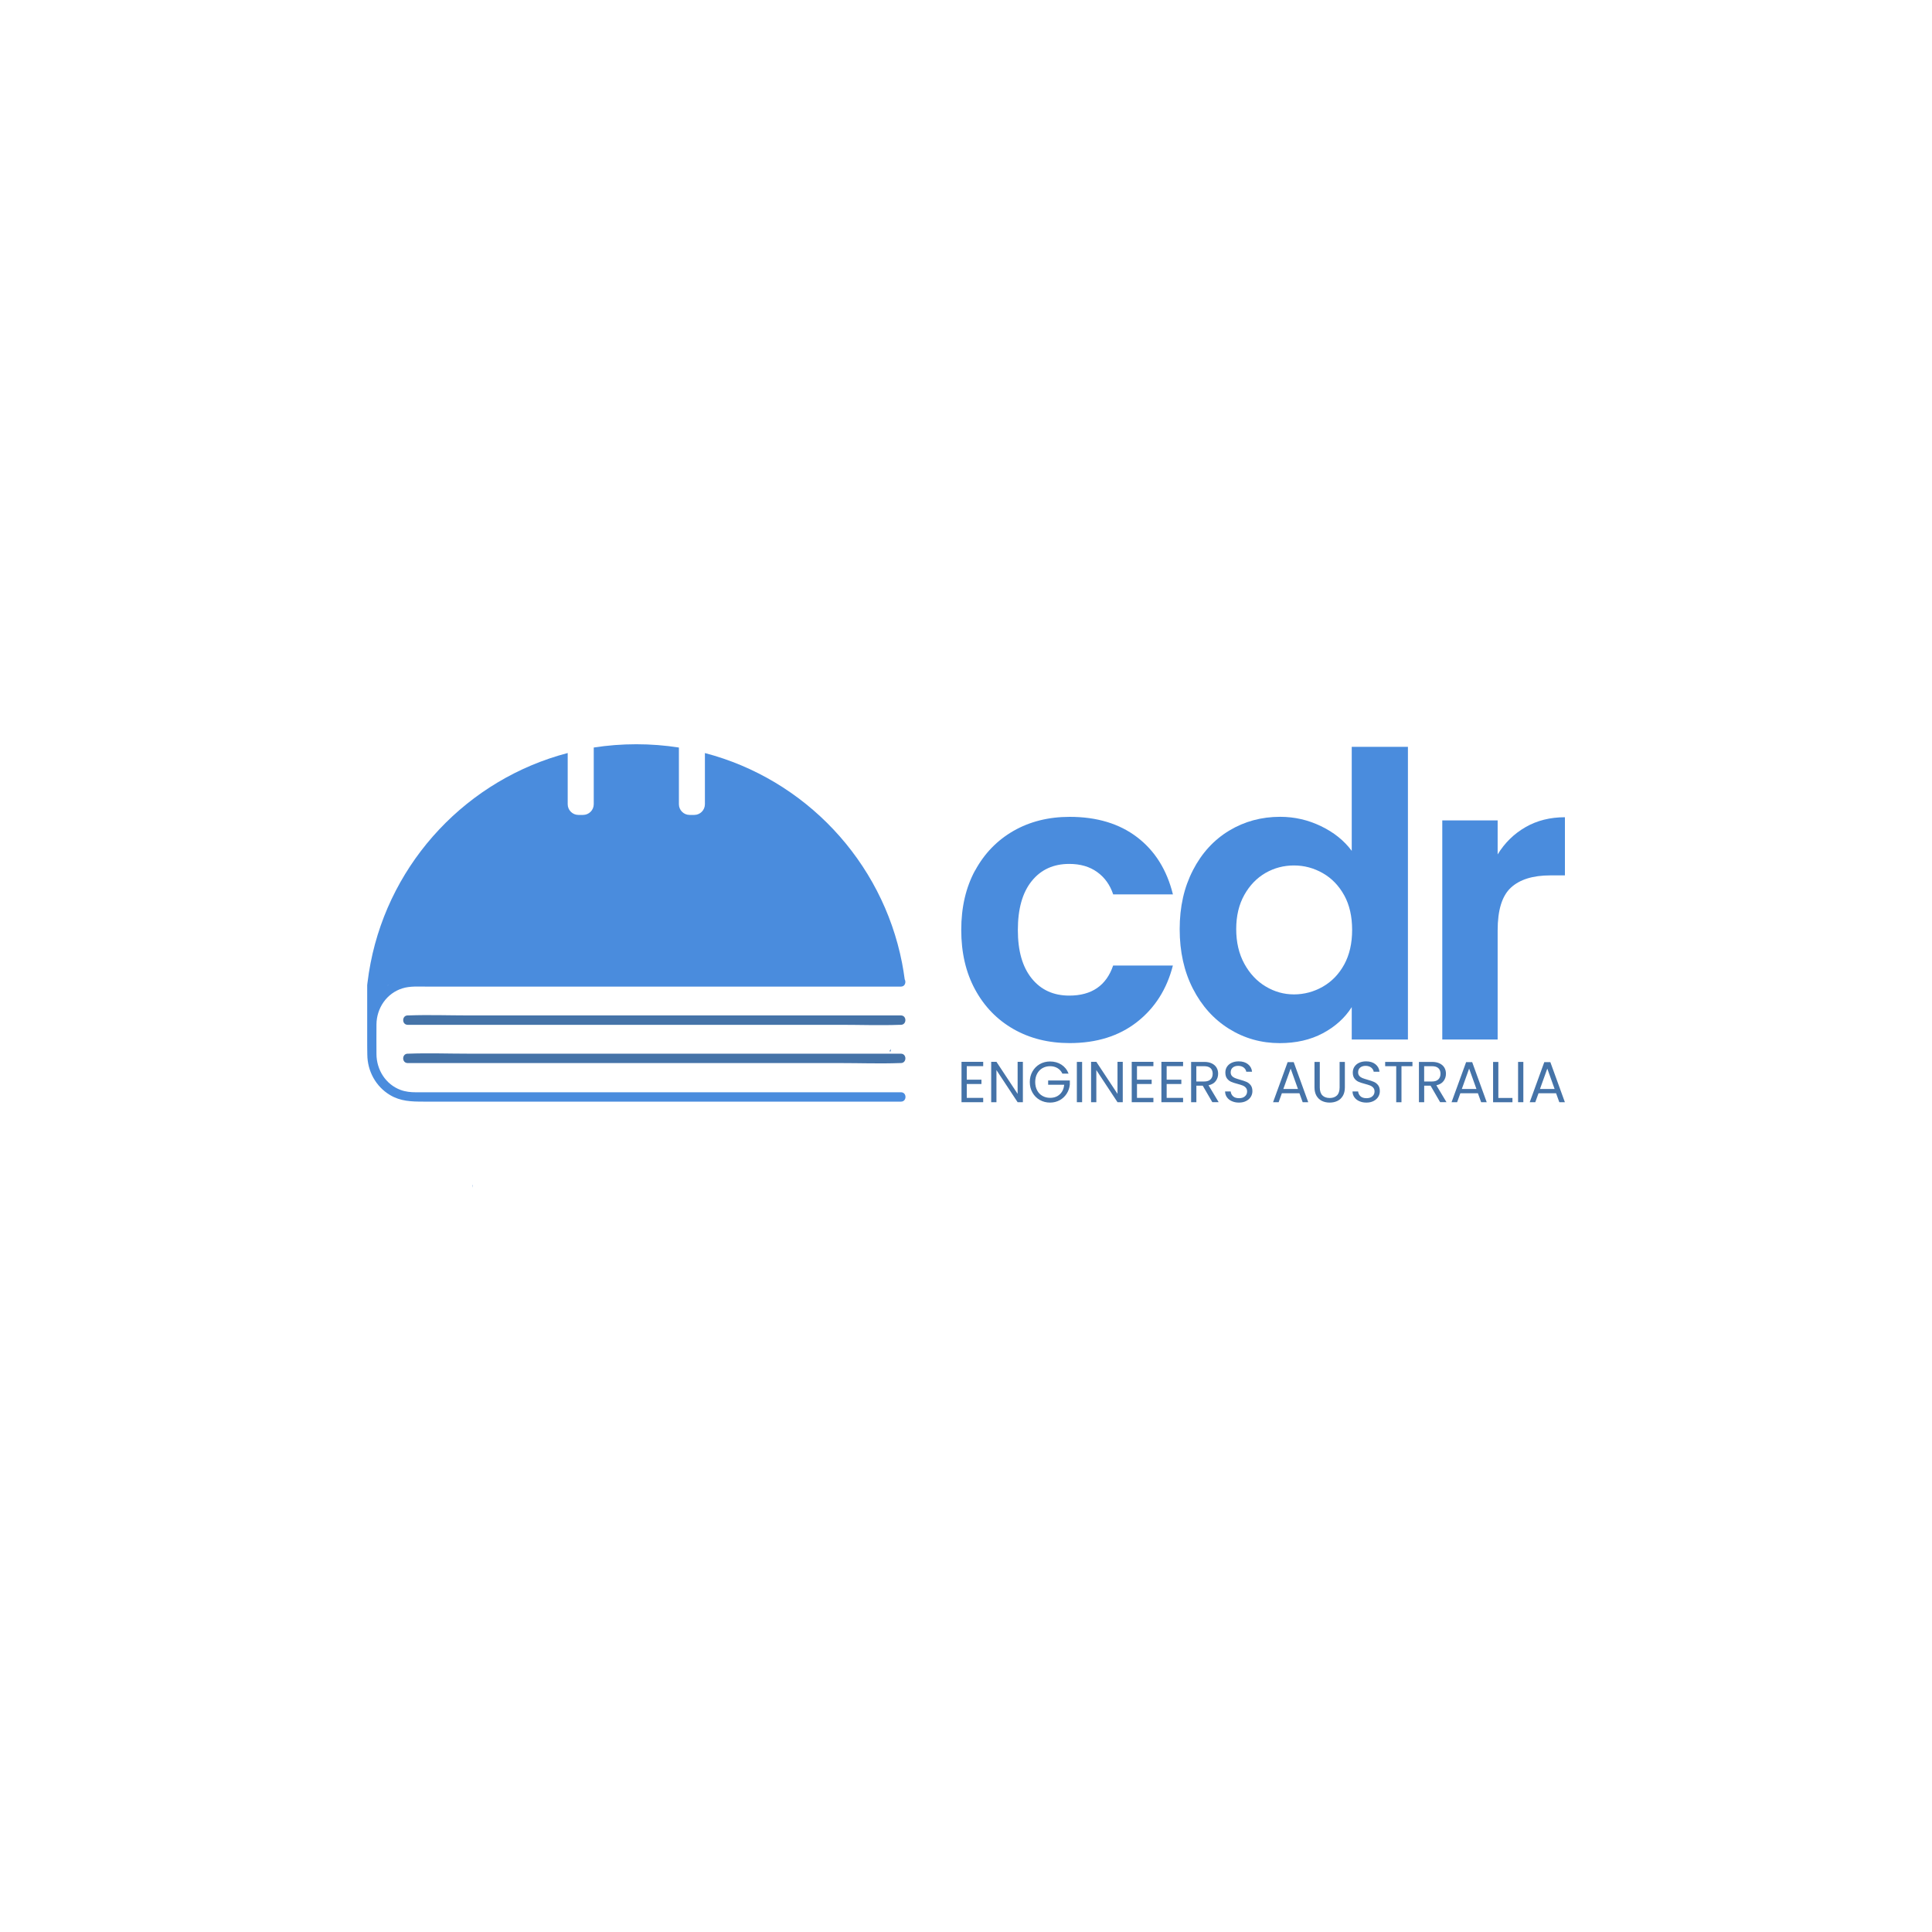
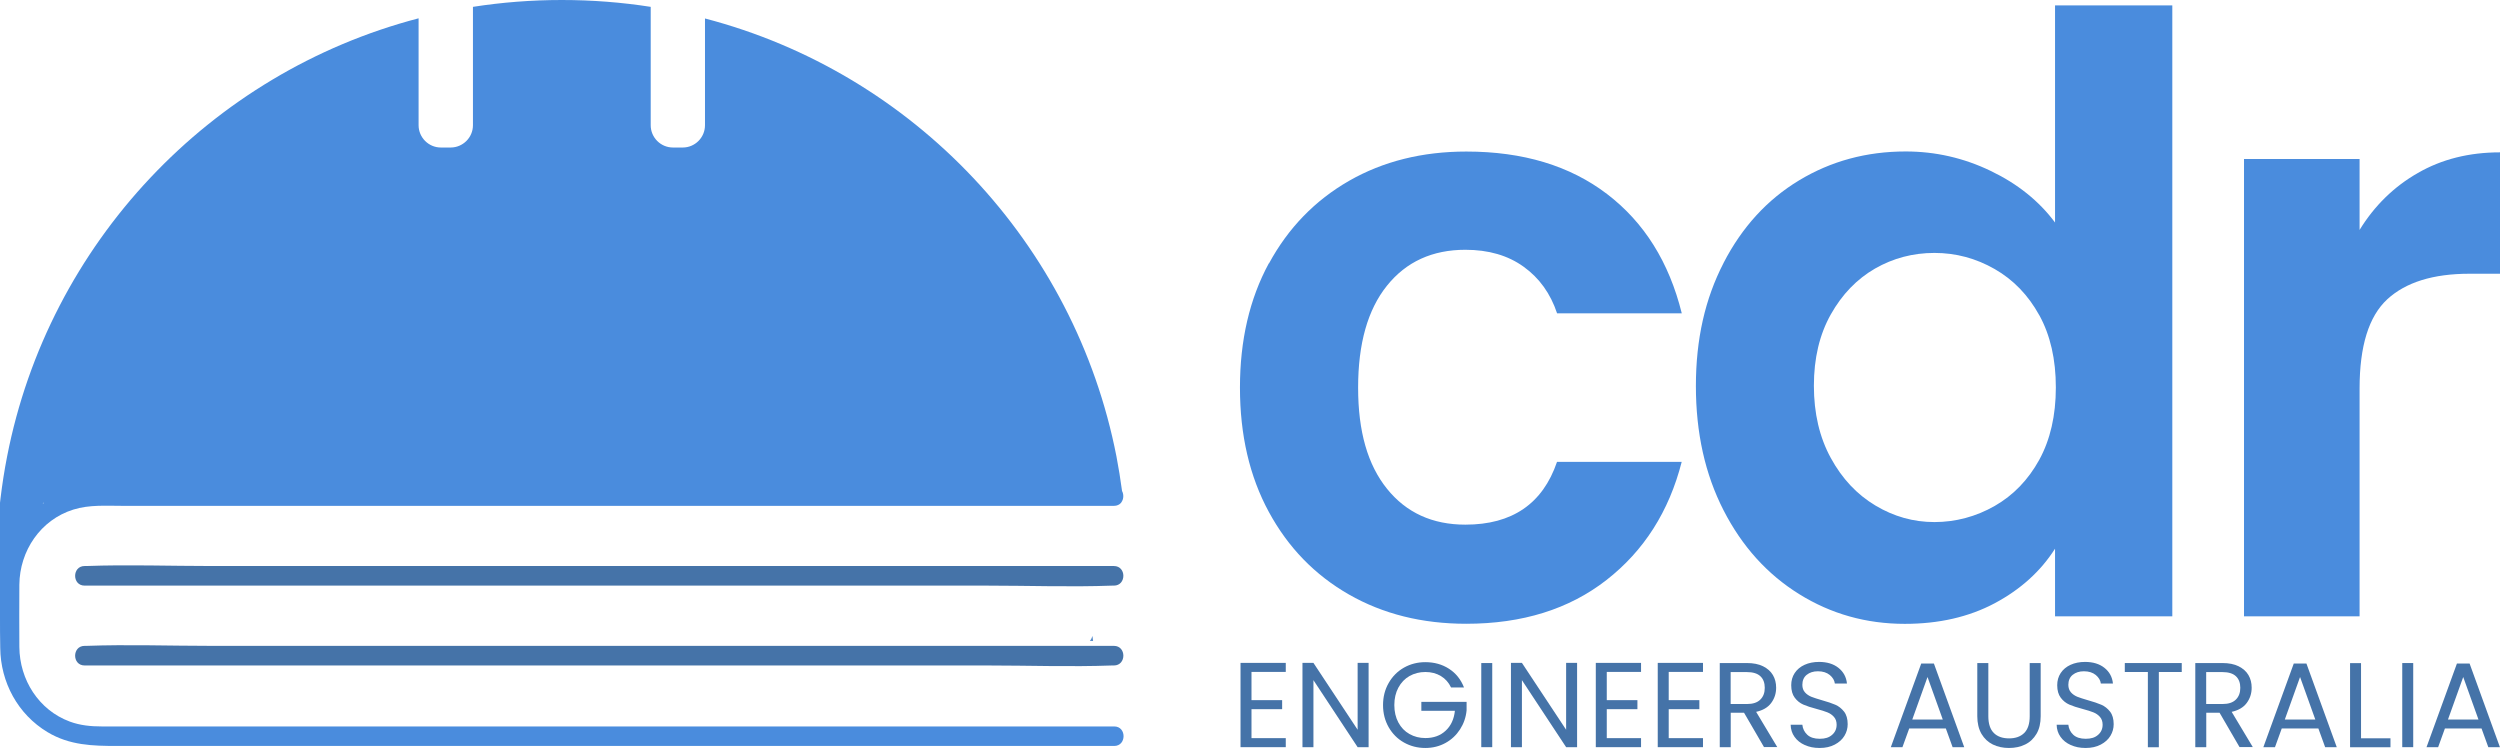
- <svg xmlns="http://www.w3.org/2000/svg" xmlns:xlink="http://www.w3.org/1999/xlink" id="Layer_1" data-name="Layer 1" viewBox="0 0 500 500">
+ <svg xmlns="http://www.w3.org/2000/svg" id="Layer_2" data-name="Layer 2" viewBox="0 0 309.97 92.74">
  <defs>
    <style>
      .cls-1 {
-         fill: url(#linear-gradient-2);
+         fill: #4a8cdd;
      }

      .cls-2 {
-         fill: #4a8cdd;
+         fill: #4573a8;
      }

      .cls-3 {
-         fill: #4573a8;
-       }
- 
-       .cls-4 {
        fill: url(#linear-gradient);
      }
    </style>
-     <linearGradient id="linear-gradient" x1="230.35" y1="272.08" x2="230.35" y2="271.46" gradientUnits="userSpaceOnUse">
+     <linearGradient id="linear-gradient" x1="135.33" y1="15.27" x2="135.33" y2="15.89" gradientTransform="translate(0 94.74) scale(1 -1)" gradientUnits="userSpaceOnUse">
      <stop offset="0" stop-color="#5389c8" />
      <stop offset=".62" stop-color="#5289c9" />
      <stop offset=".84" stop-color="#4f8ad0" />
      <stop offset=".99" stop-color="#4a8bdc" />
      <stop offset="1" stop-color="#4a8cdd" />
    </linearGradient>
-     <linearGradient id="linear-gradient-2" x1="122.3" y1="307.39" x2="122.3" y2="306.71" xlink:href="#linear-gradient" />
  </defs>
-   <path class="cls-4" d="M230.55,272.08h-.39c.15-.18,.25-.39,.32-.62,.03,.2,.05,.42,.08,.62Z" />
-   <g>
-     <path class="cls-2" d="M252.37,225.27c2.39-4.4,5.7-7.81,9.93-10.24,4.23-2.42,9.08-3.63,14.54-3.63,7.03,0,12.85,1.76,17.45,5.27,4.61,3.52,7.69,8.45,9.26,14.79h-15.46c-.82-2.46-2.2-4.38-4.15-5.78-1.94-1.4-4.35-2.1-7.22-2.1-4.09,0-7.34,1.48-9.72,4.45-2.39,2.97-3.58,7.18-3.58,12.64s1.19,9.57,3.58,12.54c2.39,2.97,5.63,4.45,9.72,4.45,5.8,0,9.59-2.59,11.36-7.78h15.46c-1.57,6.14-4.68,11.02-9.32,14.64-4.64,3.62-10.44,5.43-17.4,5.43-5.46,0-10.31-1.21-14.54-3.63-4.23-2.42-7.54-5.83-9.93-10.24-2.39-4.4-3.58-9.54-3.58-15.41s1.19-11,3.58-15.41Z" />
-     <path class="cls-2" d="M308.73,225.21c2.29-4.44,5.41-7.85,9.37-10.24,3.96-2.39,8.36-3.58,13.21-3.58,3.69,0,7.2,.8,10.54,2.41,3.34,1.6,6,3.74,7.98,6.4v-26.92h14.54v75.75h-14.54v-8.39c-1.78,2.8-4.27,5.05-7.47,6.76-3.21,1.71-6.93,2.56-11.16,2.56-4.78,0-9.15-1.23-13.1-3.69-3.96-2.46-7.08-5.92-9.37-10.39-2.29-4.47-3.43-9.6-3.43-15.41s1.14-10.82,3.43-15.25Zm39.15,6.5c-1.37-2.49-3.21-4.4-5.53-5.73-2.32-1.33-4.81-2-7.47-2s-5.12,.65-7.37,1.94c-2.25,1.3-4.08,3.19-5.48,5.68-1.4,2.49-2.1,5.44-2.1,8.85s.7,6.4,2.1,8.96c1.4,2.56,3.24,4.52,5.53,5.89,2.29,1.37,4.72,2.05,7.32,2.05s5.15-.67,7.47-2c2.32-1.33,4.16-3.24,5.53-5.73,1.36-2.49,2.05-5.48,2.05-8.96s-.68-6.47-2.05-8.96Z" />
-     <path class="cls-2" d="M394.81,214.06c2.97-1.71,6.36-2.56,10.19-2.56v15.05h-3.79c-4.5,0-7.9,1.06-10.19,3.17-2.29,2.12-3.43,5.8-3.43,11.06v28.25h-14.33v-56.71h14.33v8.8c1.84-3,4.25-5.36,7.22-7.06Z" />
+   <g id="Layer_1-2" data-name="Layer 1">
+     <g>
+       <path class="cls-3" d="M135.52,79.47h-.39c.15-.18,.25-.39,.32-.62,.03,.2,.05,.42,.08,.62h-.01Z" />
+       <g>
+         <path class="cls-1" d="M157.34,32.66c2.39-4.4,5.7-7.81,9.93-10.24,4.23-2.42,9.08-3.63,14.54-3.63,7.03,0,12.85,1.76,17.45,5.27,4.61,3.52,7.69,8.45,9.26,14.79h-15.46c-.82-2.46-2.2-4.38-4.15-5.78-1.94-1.4-4.35-2.1-7.22-2.1-4.09,0-7.34,1.48-9.72,4.45-2.39,2.97-3.58,7.18-3.58,12.64s1.19,9.57,3.58,12.54c2.39,2.97,5.63,4.45,9.72,4.45,5.8,0,9.59-2.59,11.36-7.78h15.46c-1.57,6.14-4.68,11.02-9.32,14.64-4.64,3.62-10.44,5.43-17.4,5.43-5.46,0-10.31-1.21-14.54-3.63s-7.54-5.83-9.93-10.24c-2.39-4.4-3.58-9.54-3.58-15.41s1.19-11,3.58-15.41h.02Z" />
+         <path class="cls-1" d="M213.7,32.6c2.29-4.44,5.41-7.85,9.37-10.24s8.36-3.58,13.21-3.58c3.69,0,7.2,.8,10.54,2.41,3.34,1.6,6,3.74,7.98,6.4V.67h14.54V76.42h-14.54v-8.39c-1.78,2.8-4.27,5.05-7.47,6.76-3.21,1.71-6.93,2.56-11.16,2.56-4.78,0-9.15-1.23-13.1-3.69-3.96-2.46-7.08-5.92-9.37-10.39-2.29-4.47-3.43-9.6-3.43-15.41s1.14-10.82,3.43-15.25h0Zm39.15,6.49c-1.37-2.49-3.21-4.4-5.53-5.73s-4.81-2-7.47-2-5.12,.65-7.37,1.94c-2.25,1.3-4.08,3.19-5.48,5.68-1.4,2.49-2.1,5.44-2.1,8.85s.7,6.4,2.1,8.96c1.4,2.56,3.24,4.52,5.53,5.89s4.72,2.05,7.32,2.05,5.15-.67,7.47-2c2.32-1.33,4.16-3.24,5.53-5.73,1.36-2.49,2.05-5.48,2.05-8.96s-.68-6.47-2.05-8.96h0Z" />
+         <path class="cls-1" d="M299.78,21.45c2.97-1.71,6.36-2.56,10.19-2.56v15.05h-3.79c-4.5,0-7.9,1.06-10.19,3.17-2.29,2.12-3.43,5.8-3.43,11.06v28.25h-14.33V19.71h14.33v8.8c1.84-3,4.25-5.36,7.22-7.06h0Z" />
+       </g>
+       <g>
+         <path class="cls-2" d="M155.17,83.32v3.49h3.8v1.12h-3.8v3.59h4.25v1.12h-5.61v-10.45h5.61v1.12h-4.25Z" />
+         <path class="cls-2" d="M169.69,92.64h-1.36l-5.48-8.31v8.31h-1.36v-10.45h1.36l5.48,8.29v-8.29h1.36v10.45Z" />
+         <path class="cls-2" d="M179.91,85.23c-.29-.61-.71-1.08-1.26-1.41-.55-.33-1.19-.5-1.92-.5s-1.38,.17-1.97,.5c-.58,.33-1.04,.81-1.38,1.44-.33,.62-.5,1.34-.5,2.16s.17,1.54,.5,2.16,.79,1.1,1.38,1.43c.58,.33,1.24,.5,1.97,.5,1.02,0,1.86-.3,2.51-.91,.66-.61,1.04-1.43,1.15-2.47h-4.16v-1.11h5.61v1.05c-.08,.86-.35,1.64-.81,2.36-.46,.71-1.06,1.28-1.81,1.69s-1.58,.62-2.5,.62c-.97,0-1.85-.23-2.65-.68-.8-.45-1.43-1.09-1.89-1.89-.46-.81-.7-1.72-.7-2.74s.23-1.93,.7-2.75c.46-.81,1.1-1.45,1.89-1.9,.8-.45,1.68-.68,2.65-.68,1.11,0,2.09,.27,2.94,.82,.85,.55,1.47,1.32,1.86,2.32h-1.61Z" />
+         <path class="cls-2" d="M185.02,82.21v10.43h-1.36v-10.43h1.36Z" />
+         <path class="cls-2" d="M195.54,92.64h-1.36l-5.48-8.31v8.31h-1.36v-10.45h1.36l5.48,8.29v-8.29h1.36v10.45Z" />
+         <path class="cls-2" d="M199.22,83.32v3.49h3.8v1.12h-3.8v3.59h4.25v1.12h-5.61v-10.45h5.61v1.12h-4.25Z" />
+         <path class="cls-2" d="M206.9,83.32v3.49h3.8v1.12h-3.8v3.59h4.25v1.12h-5.61v-10.45h5.61v1.12h-4.25Z" />
+         <path class="cls-2" d="M218.72,92.64l-2.48-4.27h-1.65v4.27h-1.36v-10.43h3.37c.79,0,1.45,.13,2,.4,.54,.27,.95,.63,1.22,1.09s.4,.98,.4,1.57c0,.72-.21,1.35-.62,1.9s-1.04,.91-1.86,1.09l2.62,4.37h-1.64Zm-4.13-5.35h2.01c.74,0,1.29-.18,1.66-.55,.37-.36,.55-.85,.55-1.46s-.18-1.1-.55-1.44c-.36-.34-.92-.51-1.67-.51h-2.01v3.95h.01Z" />
+         <path class="cls-2" d="M223.78,92.38c-.54-.24-.97-.58-1.28-1.02-.31-.43-.47-.94-.48-1.5h1.45c.05,.49,.25,.9,.61,1.24,.35,.33,.87,.5,1.55,.5s1.16-.16,1.53-.49c.37-.32,.56-.74,.56-1.25,0-.4-.11-.72-.33-.97s-.49-.44-.82-.57c-.33-.13-.77-.27-1.33-.42-.69-.18-1.24-.36-1.65-.54-.41-.18-.77-.46-1.06-.85-.29-.38-.44-.9-.44-1.55,0-.57,.14-1.07,.43-1.51,.29-.44,.7-.78,1.22-1.02s1.13-.36,1.8-.36c.98,0,1.78,.24,2.4,.73,.62,.49,.98,1.14,1.06,1.95h-1.5c-.05-.4-.26-.75-.63-1.06-.37-.3-.86-.46-1.47-.46-.57,0-1.03,.15-1.39,.44-.36,.29-.54,.71-.54,1.24,0,.38,.11,.69,.32,.93,.21,.24,.48,.42,.79,.55,.31,.12,.76,.27,1.32,.43,.69,.19,1.24,.38,1.66,.56s.78,.47,1.08,.85,.45,.91,.45,1.56c0,.51-.13,.99-.4,1.44s-.67,.81-1.2,1.09-1.15,.42-1.87,.42-1.3-.12-1.85-.37h.01Z" />
+         <path class="cls-2" d="M241.27,90.32h-4.55l-.84,2.32h-1.44l3.77-10.37h1.57l3.76,10.37h-1.44l-.84-2.32h0Zm-.39-1.11l-1.89-5.27-1.89,5.27h3.78Z" />
+         <path class="cls-2" d="M246.53,82.21v6.6c0,.93,.23,1.62,.68,2.07,.45,.45,1.09,.67,1.89,.67s1.42-.22,1.88-.67c.45-.45,.68-1.14,.68-2.07v-6.6h1.36v6.59c0,.87-.17,1.6-.52,2.19-.35,.59-.82,1.04-1.41,1.32-.59,.29-1.26,.43-2,.43s-1.4-.14-2-.43c-.59-.29-1.06-.73-1.41-1.32-.34-.59-.52-1.32-.52-2.19v-6.59h1.37Z" />
+         <path class="cls-2" d="M256.76,92.38c-.54-.24-.97-.58-1.28-1.02-.31-.43-.47-.94-.48-1.5h1.45c.05,.49,.25,.9,.61,1.24,.35,.33,.87,.5,1.55,.5s1.16-.16,1.53-.49c.37-.32,.56-.74,.56-1.25,0-.4-.11-.72-.33-.97s-.49-.44-.82-.57c-.33-.13-.77-.27-1.33-.42-.69-.18-1.24-.36-1.65-.54-.41-.18-.77-.46-1.06-.85-.29-.38-.44-.9-.44-1.55,0-.57,.14-1.07,.43-1.51,.29-.44,.7-.78,1.22-1.02s1.13-.36,1.8-.36c.98,0,1.78,.24,2.4,.73,.62,.49,.98,1.14,1.06,1.95h-1.5c-.05-.4-.26-.75-.63-1.06-.37-.3-.86-.46-1.47-.46-.57,0-1.03,.15-1.39,.44-.36,.29-.54,.71-.54,1.24,0,.38,.11,.69,.32,.93,.21,.24,.48,.42,.79,.55,.31,.12,.76,.27,1.32,.43,.69,.19,1.24,.38,1.66,.56s.78,.47,1.08,.85,.45,.91,.45,1.56c0,.51-.13,.99-.4,1.44s-.67,.81-1.2,1.09-1.15,.42-1.87,.42-1.3-.12-1.85-.37h.01Z" />
+         <path class="cls-2" d="M270.51,82.21v1.11h-2.84v9.33h-1.36v-9.33h-2.86v-1.11h7.06Z" />
+         <path class="cls-2" d="M277.68,92.64l-2.48-4.27h-1.65v4.27h-1.36v-10.43h3.37c.79,0,1.45,.13,2,.4,.54,.27,.95,.63,1.22,1.09s.4,.98,.4,1.57c0,.72-.21,1.35-.62,1.9s-1.04,.91-1.86,1.09l2.62,4.37h-1.64Zm-4.13-5.35h2.01c.74,0,1.29-.18,1.66-.55,.37-.36,.55-.85,.55-1.46s-.18-1.1-.55-1.44c-.36-.34-.92-.51-1.67-.51h-2.01v3.95h.01Z" />
+         <path class="cls-2" d="M287.46,90.32h-4.55l-.84,2.32h-1.44l3.77-10.37h1.57l3.76,10.37h-1.44l-.84-2.32h0Zm-.39-1.11l-1.89-5.27-1.89,5.27h3.78Z" />
+         <path class="cls-2" d="M292.74,91.54h3.65v1.11h-5.01v-10.43h1.36v9.33h0Z" />
+         <path class="cls-2" d="M299.21,82.21v10.43h-1.36v-10.43h1.36Z" />
+         <path class="cls-2" d="M307.69,90.32h-4.55l-.84,2.32h-1.44l3.77-10.37h1.57l3.76,10.37h-1.44l-.84-2.32h0Zm-.39-1.11l-1.89-5.27-1.89,5.27h3.78Z" />
+       </g>
+       <path class="cls-1" d="M138.12,90.07H12.61c-1.35,0-2.68-.13-3.95-.6-3.87-1.43-6.23-5.2-6.26-9.25,0-2.57-.03-5.15,0-7.73,.04-4.19,2.62-8.04,6.7-9.31,1.96-.62,4.1-.46,6.13-.46h122.89c.38,0,.68-.15,.87-.37,.11-.14,.19-.31,.24-.47,.09-.34,.05-.71-.11-1.01,0,0,0,0,0,0-.19-1.43-.42-2.84-.69-4.26-5.15-26.43-25.17-47.57-51.02-54.32V15.53c0,1.52-1.24,2.76-2.75,2.76h-1.22c-1.53,0-2.76-1.25-2.76-2.76V.85c-3.59-.56-7.27-.85-11.02-.85s-7.43,.29-11.02,.85V15.53c0,1.52-1.25,2.76-2.76,2.76h-1.22c-1.52,0-2.76-1.25-2.76-2.76V2.27C26.05,9.03,6.03,30.17,.88,56.6c-.34,1.73-.61,3.48-.82,5.22-.03,.18-.04,.34-.06,.52v14.04c0,1.31,0,2.64,.03,3.95,.04,4.26,2.18,8.24,5.87,10.45,2.73,1.64,5.61,1.71,8.61,1.71h123.64c1.54,0,1.55-2.42,0-2.42h-.03ZM5.37,62.35h.1c-.05,.03-.11,.06-.17,.09l.06-.09h.01Z" />
+       <g>
+         <path class="cls-2" d="M138.11,70.18H26.23c-5.16,0-10.36-.19-15.52,0h-.22c-1.56,0-1.57,2.43,0,2.43H122.37c5.16,0,10.36,.19,15.52,0h.22c1.56,0,1.57-2.43,0-2.43h0Z" />
+         <path class="cls-2" d="M138.11,80.08H26.23c-5.16,0-10.36-.19-15.52,0h-.22c-1.56,0-1.57,2.43,0,2.43H122.37c5.16,0,10.36,.19,15.52,0h.22c1.56,0,1.57-2.43,0-2.43h0Z" />
+       </g>
+     </g>
  </g>
-   <g>
-     <path class="cls-3" d="M250.2,275.93v3.49h3.8v1.12h-3.8v3.59h4.25v1.12h-5.61v-10.45h5.61v1.12h-4.25Z" />
-     <path class="cls-3" d="M264.72,285.25h-1.36l-5.48-8.31v8.31h-1.36v-10.45h1.36l5.48,8.29v-8.29h1.36v10.45Z" />
-     <path class="cls-3" d="M274.94,277.84c-.29-.61-.71-1.08-1.26-1.41-.55-.33-1.19-.5-1.92-.5s-1.38,.17-1.97,.5c-.58,.33-1.04,.81-1.38,1.44-.33,.62-.5,1.34-.5,2.16s.17,1.54,.5,2.16c.33,.62,.79,1.1,1.38,1.43,.58,.33,1.24,.5,1.97,.5,1.02,0,1.86-.3,2.51-.91,.66-.61,1.04-1.43,1.15-2.47h-4.16v-1.11h5.61v1.05c-.08,.86-.35,1.64-.81,2.36-.46,.71-1.06,1.28-1.81,1.69-.75,.41-1.58,.62-2.5,.62-.97,0-1.85-.23-2.65-.68-.8-.45-1.43-1.09-1.89-1.89-.46-.81-.7-1.72-.7-2.74s.23-1.93,.7-2.75c.46-.81,1.1-1.45,1.89-1.9,.8-.45,1.68-.68,2.65-.68,1.11,0,2.09,.27,2.94,.82,.85,.55,1.47,1.32,1.86,2.32h-1.63Z" />
-     <path class="cls-3" d="M280.05,274.82v10.43h-1.36v-10.43h1.36Z" />
-     <path class="cls-3" d="M290.57,285.25h-1.36l-5.48-8.31v8.31h-1.36v-10.45h1.36l5.48,8.29v-8.29h1.36v10.45Z" />
-     <path class="cls-3" d="M294.25,275.93v3.49h3.8v1.12h-3.8v3.59h4.25v1.12h-5.61v-10.45h5.61v1.12h-4.25Z" />
-     <path class="cls-3" d="M301.93,275.93v3.49h3.8v1.12h-3.8v3.59h4.25v1.12h-5.61v-10.45h5.61v1.12h-4.25Z" />
-     <path class="cls-3" d="M313.75,285.25l-2.48-4.27h-1.65v4.27h-1.36v-10.43h3.37c.79,0,1.45,.13,2,.4,.54,.27,.95,.63,1.22,1.09,.27,.46,.4,.98,.4,1.57,0,.72-.21,1.35-.62,1.9-.41,.55-1.04,.91-1.86,1.09l2.62,4.37h-1.63Zm-4.13-5.36h2.01c.74,0,1.29-.18,1.66-.55,.37-.36,.55-.85,.55-1.46s-.18-1.1-.55-1.44c-.36-.34-.92-.51-1.67-.51h-2.01v3.95Z" />
-     <path class="cls-3" d="M318.81,284.99c-.54-.24-.97-.58-1.28-1.02-.31-.43-.47-.94-.48-1.5h1.45c.05,.49,.25,.9,.61,1.24,.35,.33,.87,.5,1.55,.5s1.16-.16,1.53-.49c.37-.32,.56-.74,.56-1.25,0-.4-.11-.72-.33-.97-.22-.25-.49-.44-.82-.57-.33-.13-.77-.27-1.33-.42-.69-.18-1.24-.36-1.65-.54-.41-.18-.77-.46-1.06-.85-.29-.38-.44-.9-.44-1.55,0-.57,.14-1.07,.43-1.51,.29-.44,.7-.78,1.22-1.02,.52-.24,1.13-.36,1.8-.36,.98,0,1.78,.24,2.4,.73,.62,.49,.98,1.14,1.06,1.95h-1.5c-.05-.4-.26-.75-.63-1.06-.37-.3-.86-.46-1.47-.46-.57,0-1.03,.15-1.39,.44-.36,.29-.54,.71-.54,1.24,0,.38,.11,.69,.32,.93,.21,.24,.48,.42,.79,.55,.31,.12,.76,.27,1.32,.43,.69,.19,1.24,.38,1.66,.56,.42,.18,.78,.47,1.08,.85,.3,.38,.45,.91,.45,1.56,0,.51-.13,.99-.4,1.44-.27,.45-.67,.81-1.2,1.09-.53,.28-1.15,.42-1.87,.42s-1.3-.12-1.85-.37Z" />
-     <path class="cls-3" d="M336.3,282.93h-4.55l-.84,2.32h-1.44l3.77-10.37h1.57l3.76,10.37h-1.44l-.84-2.32Zm-.39-1.11l-1.89-5.27-1.89,5.27h3.77Z" />
-     <path class="cls-3" d="M341.56,274.82v6.6c0,.93,.23,1.62,.68,2.07,.45,.45,1.09,.67,1.89,.67s1.42-.22,1.88-.67c.45-.45,.68-1.14,.68-2.07v-6.6h1.36v6.59c0,.87-.17,1.6-.52,2.19-.35,.59-.82,1.04-1.41,1.32-.59,.29-1.26,.43-2,.43s-1.4-.14-2-.43c-.59-.29-1.06-.73-1.41-1.32-.34-.59-.52-1.32-.52-2.19v-6.59h1.36Z" />
-     <path class="cls-3" d="M351.79,284.99c-.54-.24-.97-.58-1.28-1.02-.31-.43-.47-.94-.48-1.5h1.45c.05,.49,.25,.9,.61,1.24,.35,.33,.87,.5,1.55,.5s1.16-.16,1.53-.49c.37-.32,.56-.74,.56-1.25,0-.4-.11-.72-.33-.97-.22-.25-.49-.44-.82-.57-.33-.13-.77-.27-1.33-.42-.69-.18-1.24-.36-1.65-.54-.41-.18-.77-.46-1.06-.85-.29-.38-.44-.9-.44-1.55,0-.57,.14-1.07,.43-1.51,.29-.44,.7-.78,1.22-1.02,.52-.24,1.13-.36,1.8-.36,.98,0,1.78,.24,2.4,.73,.62,.49,.98,1.14,1.06,1.95h-1.5c-.05-.4-.26-.75-.63-1.06-.37-.3-.86-.46-1.47-.46-.57,0-1.03,.15-1.39,.44-.36,.29-.54,.71-.54,1.24,0,.38,.11,.69,.32,.93,.21,.24,.48,.42,.79,.55,.31,.12,.76,.27,1.32,.43,.69,.19,1.24,.38,1.66,.56,.42,.18,.78,.47,1.08,.85,.3,.38,.45,.91,.45,1.56,0,.51-.13,.99-.4,1.44-.27,.45-.67,.81-1.2,1.09-.53,.28-1.15,.42-1.87,.42s-1.3-.12-1.85-.37Z" />
-     <path class="cls-3" d="M365.54,274.82v1.11h-2.84v9.33h-1.36v-9.33h-2.86v-1.11h7.07Z" />
-     <path class="cls-3" d="M372.71,285.25l-2.48-4.27h-1.65v4.27h-1.36v-10.43h3.37c.79,0,1.45,.13,2,.4,.54,.27,.95,.63,1.22,1.09,.27,.46,.4,.98,.4,1.57,0,.72-.21,1.35-.62,1.9-.41,.55-1.04,.91-1.86,1.09l2.62,4.37h-1.63Zm-4.13-5.36h2.01c.74,0,1.29-.18,1.66-.55,.37-.36,.55-.85,.55-1.46s-.18-1.1-.55-1.44c-.36-.34-.92-.51-1.67-.51h-2.01v3.95Z" />
-     <path class="cls-3" d="M382.49,282.93h-4.55l-.84,2.32h-1.44l3.77-10.37h1.57l3.76,10.37h-1.44l-.84-2.32Zm-.39-1.11l-1.89-5.27-1.89,5.27h3.77Z" />
-     <path class="cls-3" d="M387.77,284.15h3.65v1.11h-5.01v-10.43h1.36v9.33Z" />
-     <path class="cls-3" d="M394.24,274.82v10.43h-1.36v-10.43h1.36Z" />
-     <path class="cls-3" d="M402.72,282.93h-4.55l-.84,2.32h-1.44l3.77-10.37h1.57l3.76,10.37h-1.44l-.84-2.32Zm-.39-1.11l-1.89-5.27-1.89,5.27h3.77Z" />
-   </g>
-   <path class="cls-2" d="M233.15,282.68H107.64c-1.35,0-2.68-.13-3.95-.6-3.87-1.43-6.23-5.2-6.26-9.25,0-2.57-.03-5.15,0-7.73,.04-4.19,2.62-8.04,6.7-9.31,1.96-.62,4.1-.46,6.13-.46h122.89c.38,0,.68-.15,.87-.37,.11-.14,.19-.31,.24-.47,.09-.34,.05-.71-.11-1.01,0-.01-.01-.01-.01-.01-.19-1.43-.42-2.84-.69-4.26-5.15-26.43-25.17-47.57-51.02-54.32v13.25c0,1.52-1.24,2.76-2.75,2.76h-1.22c-1.53,0-2.76-1.25-2.76-2.76v-14.68c-3.59-.56-7.27-.85-11.02-.85s-7.43,.29-11.02,.85v14.68c0,1.52-1.25,2.76-2.76,2.76h-1.22c-1.52,0-2.76-1.25-2.76-2.76v-13.26c-25.84,6.76-45.86,27.9-51.01,54.33-.34,1.73-.61,3.48-.82,5.22-.03,.18-.04,.34-.06,.52v14.04c0,1.31,0,2.64,.03,3.95,.04,4.26,2.18,8.24,5.87,10.45,2.73,1.64,5.61,1.71,8.61,1.71h123.64c1.54,0,1.55-2.42,0-2.42Zm-132.75-27.72h.1c-.05,.03-.11,.06-.17,.09l.06-.09Z" />
-   <g>
-     <path class="cls-3" d="M233.14,262.79c-4.24,0-8.48,0-12.72,0-10.18,0-20.36,0-30.54,0-12.27,0-24.53,0-36.8,0-10.61,0-21.21,0-31.82,0-5.16,0-10.36-.19-15.52,0-.07,0-.14,0-.22,0-1.56,0-1.57,2.43,0,2.43,4.24,0,8.48,0,12.72,0,10.18,0,20.36,0,30.54,0,12.27,0,24.53,0,36.8,0,10.61,0,21.21,0,31.82,0,5.16,0,10.36,.19,15.52,0,.07,0,.14,0,.22,0,1.56,0,1.57-2.43,0-2.43h0Z" />
-     <path class="cls-3" d="M233.14,272.69c-4.24,0-8.48,0-12.72,0-10.18,0-20.36,0-30.54,0-12.27,0-24.53,0-36.8,0-10.61,0-21.21,0-31.82,0-5.16,0-10.36-.19-15.52,0-.07,0-.14,0-.22,0-1.56,0-1.57,2.43,0,2.43,4.24,0,8.48,0,12.72,0,10.18,0,20.36,0,30.54,0,12.27,0,24.53,0,36.8,0,10.61,0,21.21,0,31.82,0,5.16,0,10.36,.19,15.52,0,.07,0,.14,0,.22,0,1.56,0,1.57-2.43,0-2.43h0Z" />
-   </g>
-   <path class="cls-1" d="M122.34,306.71c-.03,.23-.05,.45-.08,.68v-.68h.08Z" />
</svg>
